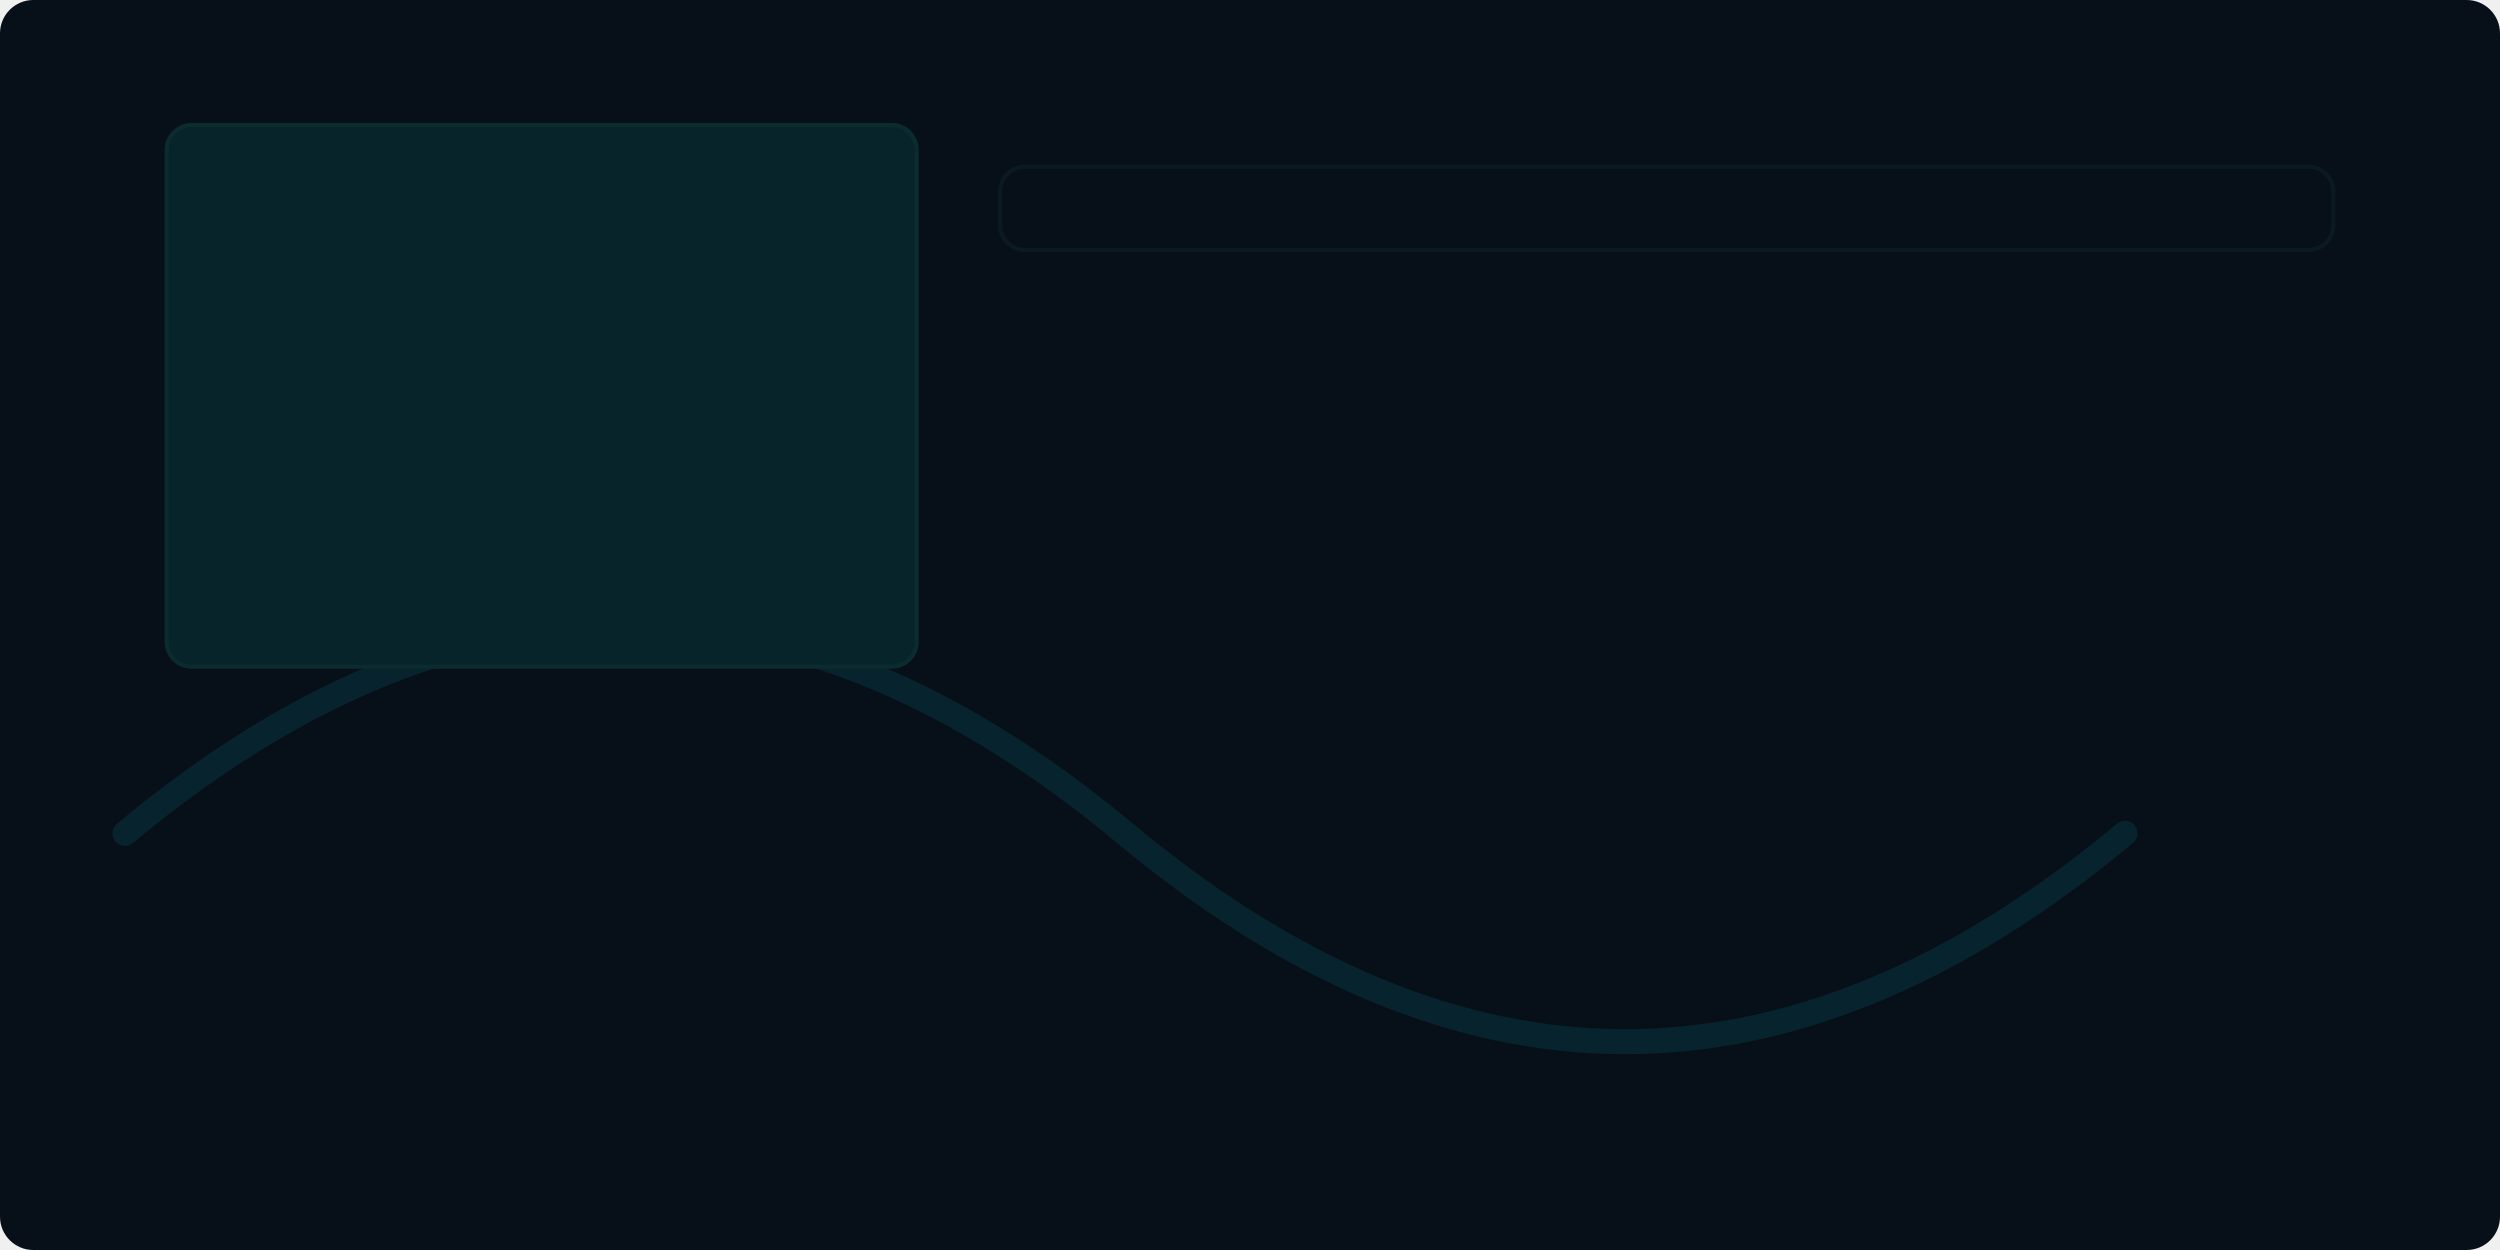
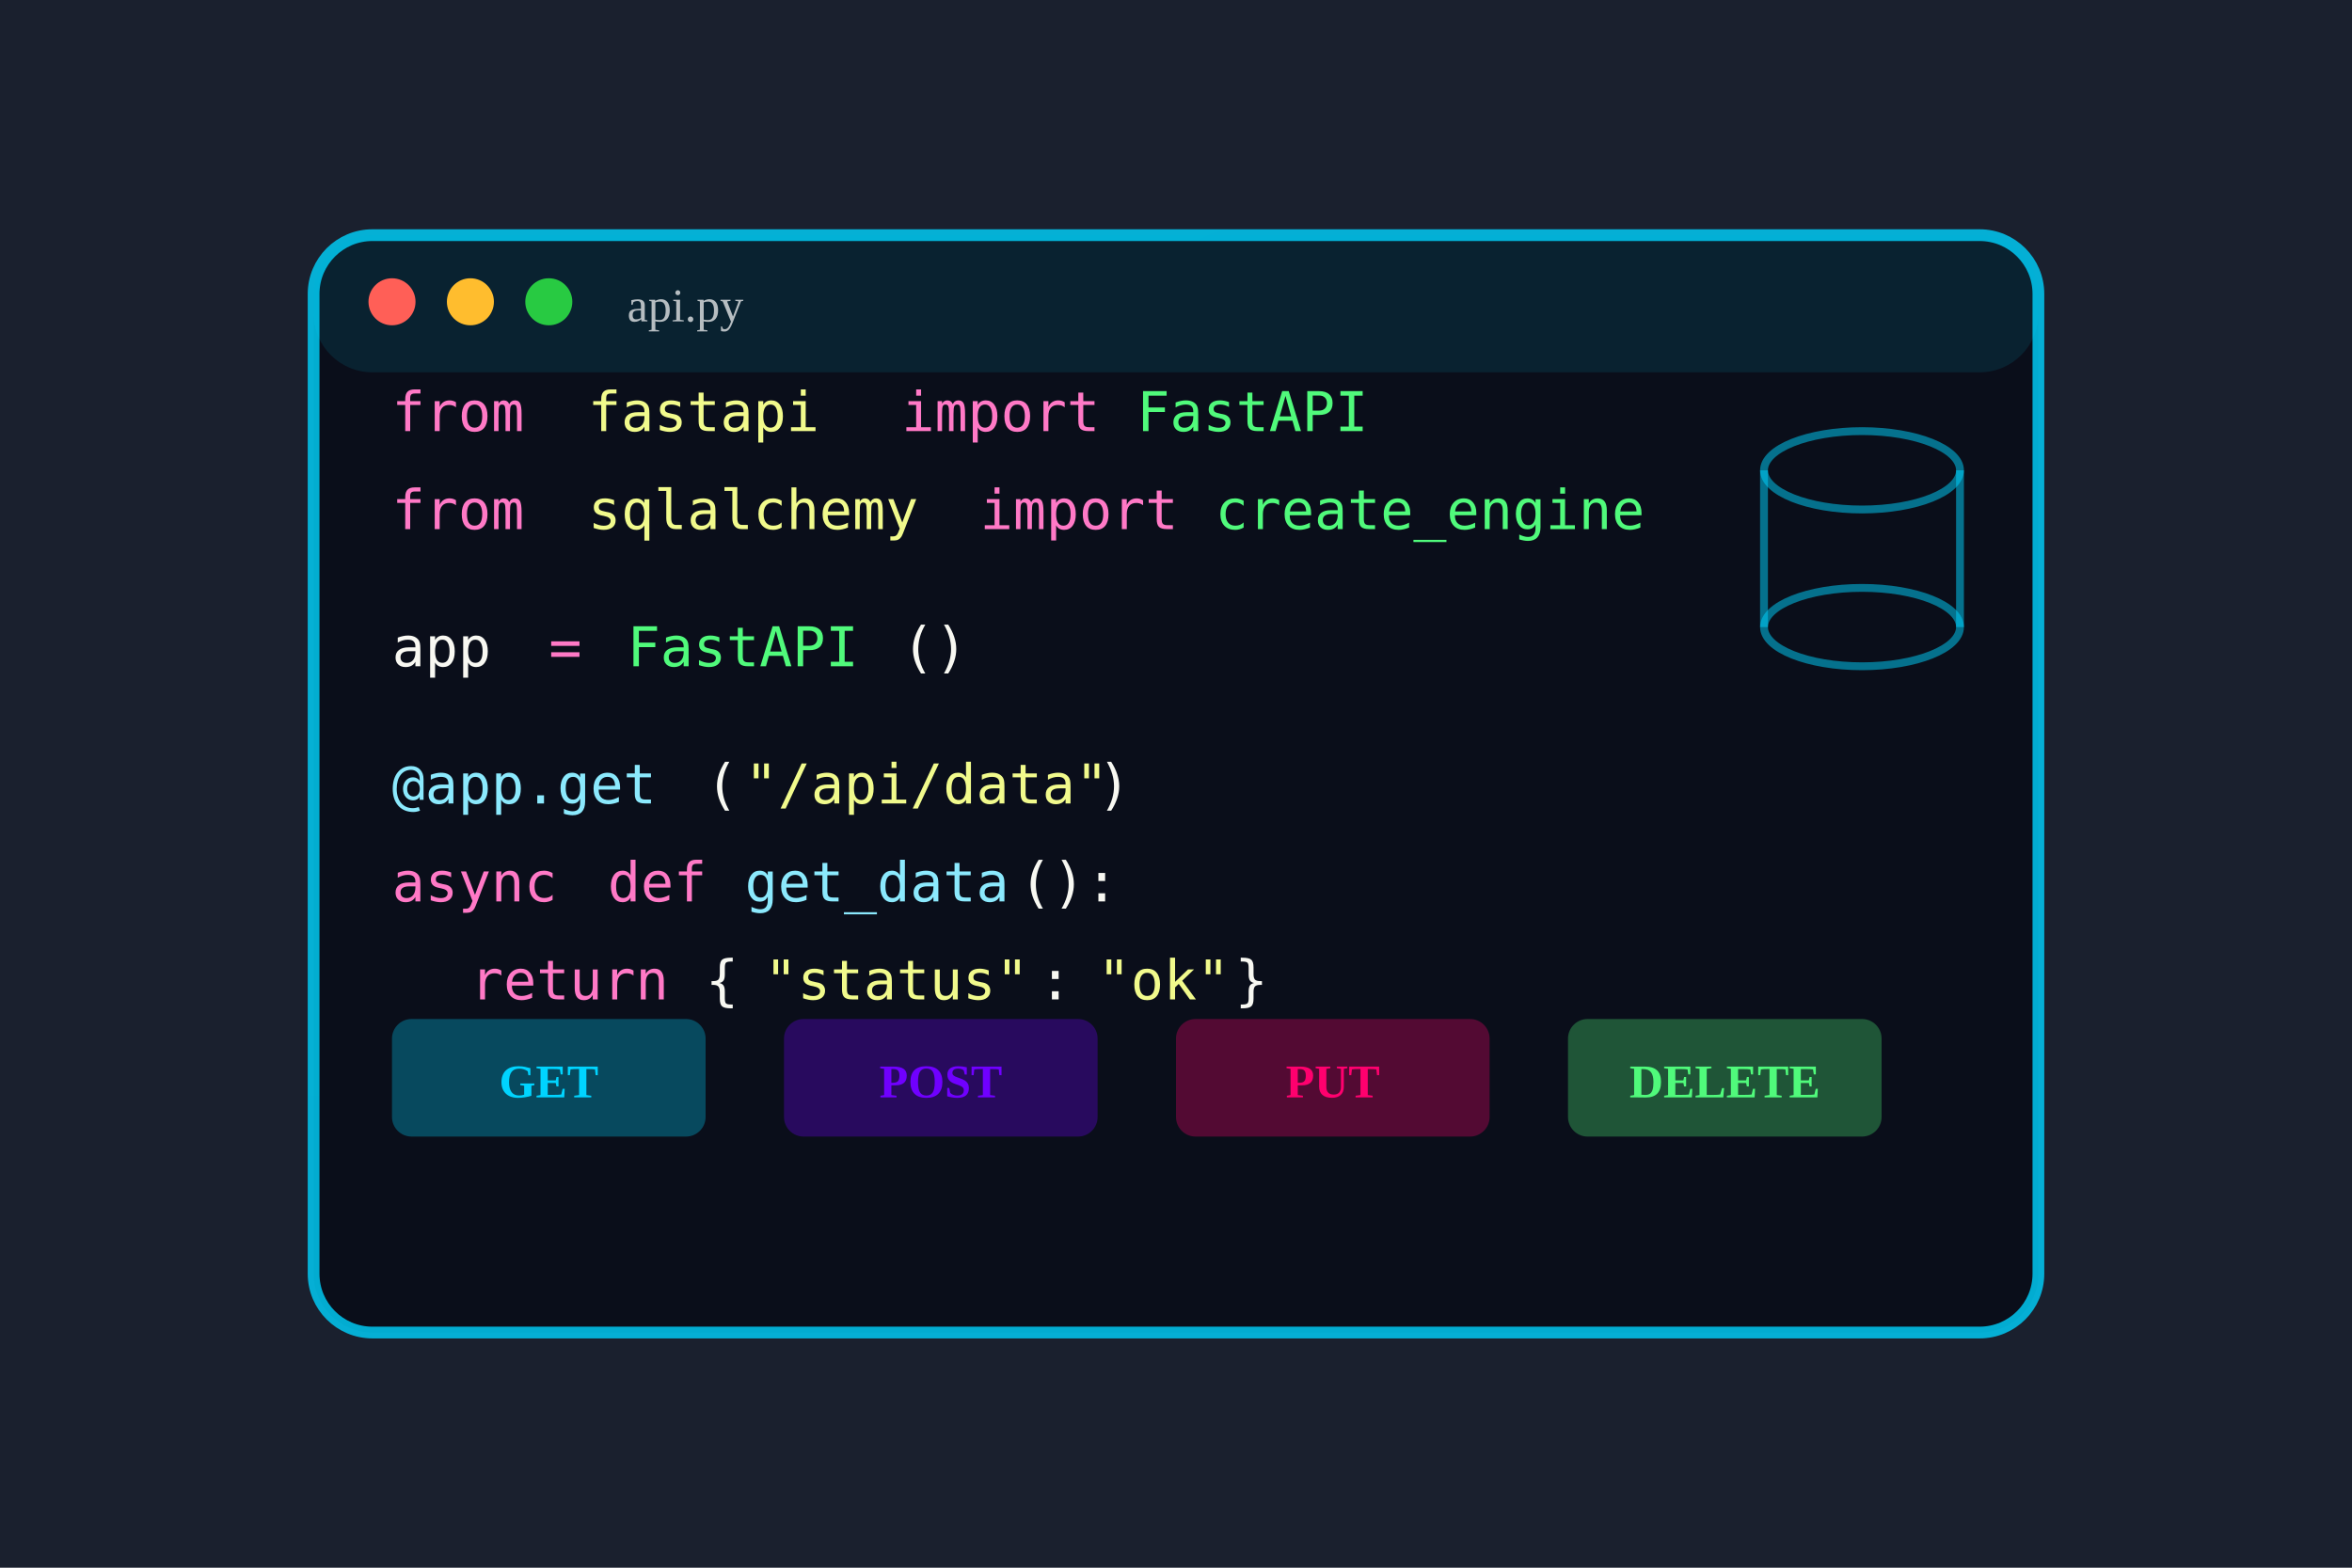
- <svg xmlns="http://www.w3.org/2000/svg" viewBox="0 0 600 300" width="600" height="300" role="img" aria-label="Project illustration">
-   <rect width="100%" height="100%" fill="#071018" rx="8" />
-   <path d="M30 200 Q150 100 270 200 T510 200" fill="none" stroke="#06b6d4" stroke-width="6" stroke-linecap="round" opacity="0.12" />
-   <rect x="40" y="30" width="180" height="130" rx="6" fill="#06242a" stroke="#0b2b2f" />
-   <rect x="240" y="40" width="320" height="20" rx="6" fill="#071018" stroke="#0b1a1e" />
+ <svg xmlns="http://www.w3.org/2000/svg" width="600" height="400" viewBox="0 0 600 400" fill="none">
+   <rect width="600" height="400" fill="#1a202e" />
+   <defs>
+     <linearGradient id="proj3-gradient" x1="0" y1="0" x2="600" y2="400">
+       <stop offset="0%" style="stop-color:#00d4ff;stop-opacity:0.8" />
+       <stop offset="100%" style="stop-color:#7000ff;stop-opacity:0.8" />
+     </linearGradient>
+   </defs>
+   <rect x="80" y="60" width="440" height="280" rx="15" fill="#0a0e1a" stroke="url(#proj3-gradient)" stroke-width="3" />
+   <rect x="80" y="60" width="440" height="35" rx="15" fill="rgba(0, 212, 255, 0.1)" />
+   <circle cx="100" cy="77" r="6" fill="#ff5f57" />
+   <circle cx="120" cy="77" r="6" fill="#ffbd2e" />
+   <circle cx="140" cy="77" r="6" fill="#28ca42" />
+   <text x="160" y="82" font-size="12" fill="#ffffff" opacity="0.7">api.py</text>
+   <g transform="translate(100, 110)">
+     <text x="0" y="0" font-family="monospace" font-size="14" fill="#ff79c6">from</text>
+     <text x="50" y="0" font-family="monospace" font-size="14" fill="#f1fa8c">fastapi</text>
+     <text x="130" y="0" font-family="monospace" font-size="14" fill="#ff79c6">import</text>
+     <text x="190" y="0" font-family="monospace" font-size="14" fill="#50fa7b">FastAPI</text>
+     <text x="0" y="25" font-family="monospace" font-size="14" fill="#ff79c6">from</text>
+     <text x="50" y="25" font-family="monospace" font-size="14" fill="#f1fa8c">sqlalchemy</text>
+     <text x="150" y="25" font-family="monospace" font-size="14" fill="#ff79c6">import</text>
+     <text x="210" y="25" font-family="monospace" font-size="14" fill="#50fa7b">create_engine</text>
+     <text x="0" y="60" font-family="monospace" font-size="14" fill="#f8f8f2">app</text>
+     <text x="40" y="60" font-family="monospace" font-size="14" fill="#ff79c6">=</text>
+     <text x="60" y="60" font-family="monospace" font-size="14" fill="#50fa7b">FastAPI</text>
+     <text x="130" y="60" font-family="monospace" font-size="14" fill="#f8f8f2">()</text>
+     <text x="0" y="95" font-family="monospace" font-size="14" fill="#8be9fd">@app.get</text>
+     <text x="80" y="95" font-family="monospace" font-size="14" fill="#f8f8f2">(</text>
+     <text x="90" y="95" font-family="monospace" font-size="14" fill="#f1fa8c">"/api/data"</text>
+     <text x="180" y="95" font-family="monospace" font-size="14" fill="#f8f8f2">)</text>
+     <text x="0" y="120" font-family="monospace" font-size="14" fill="#ff79c6">async</text>
+     <text x="55" y="120" font-family="monospace" font-size="14" fill="#ff79c6">def</text>
+     <text x="90" y="120" font-family="monospace" font-size="14" fill="#8be9fd">get_data</text>
+     <text x="160" y="120" font-family="monospace" font-size="14" fill="#f8f8f2">():</text>
+     <text x="20" y="145" font-family="monospace" font-size="14" fill="#ff79c6">return</text>
+     <text x="80" y="145" font-family="monospace" font-size="14" fill="#f8f8f2">{</text>
+     <text x="95" y="145" font-family="monospace" font-size="14" fill="#f1fa8c">"status"</text>
+     <text x="165" y="145" font-family="monospace" font-size="14" fill="#f8f8f2">:</text>
+     <text x="180" y="145" font-family="monospace" font-size="14" fill="#f1fa8c">"ok"</text>
+     <text x="215" y="145" font-family="monospace" font-size="14" fill="#f8f8f2">}</text>
+   </g>
+   <g transform="translate(100, 260)">
+     <rect x="0" y="0" width="80" height="30" rx="5" fill="#00d4ff" opacity="0.3" />
+     <text x="40" y="20" font-size="12" font-weight="bold" fill="#00d4ff" text-anchor="middle">GET</text>
+     <rect x="100" y="0" width="80" height="30" rx="5" fill="#7000ff" opacity="0.3" />
+     <text x="140" y="20" font-size="12" font-weight="bold" fill="#7000ff" text-anchor="middle">POST</text>
+     <rect x="200" y="0" width="80" height="30" rx="5" fill="#ff006e" opacity="0.3" />
+     <text x="240" y="20" font-size="12" font-weight="bold" fill="#ff006e" text-anchor="middle">PUT</text>
+     <rect x="300" y="0" width="80" height="30" rx="5" fill="#50fa7b" opacity="0.3" />
+     <text x="340" y="20" font-size="12" font-weight="bold" fill="#50fa7b" text-anchor="middle">DELETE</text>
+   </g>
+   <g transform="translate(450, 120)">
+     <ellipse cx="25" cy="0" rx="25" ry="10" fill="none" stroke="#00d4ff" stroke-width="2" opacity="0.5" />
+     <line x1="0" y1="0" x2="0" y2="40" stroke="#00d4ff" stroke-width="2" opacity="0.5" />
+     <line x1="50" y1="0" x2="50" y2="40" stroke="#00d4ff" stroke-width="2" opacity="0.5" />
+     <ellipse cx="25" cy="40" rx="25" ry="10" fill="none" stroke="#00d4ff" stroke-width="2" opacity="0.5" />
+   </g>
</svg>
